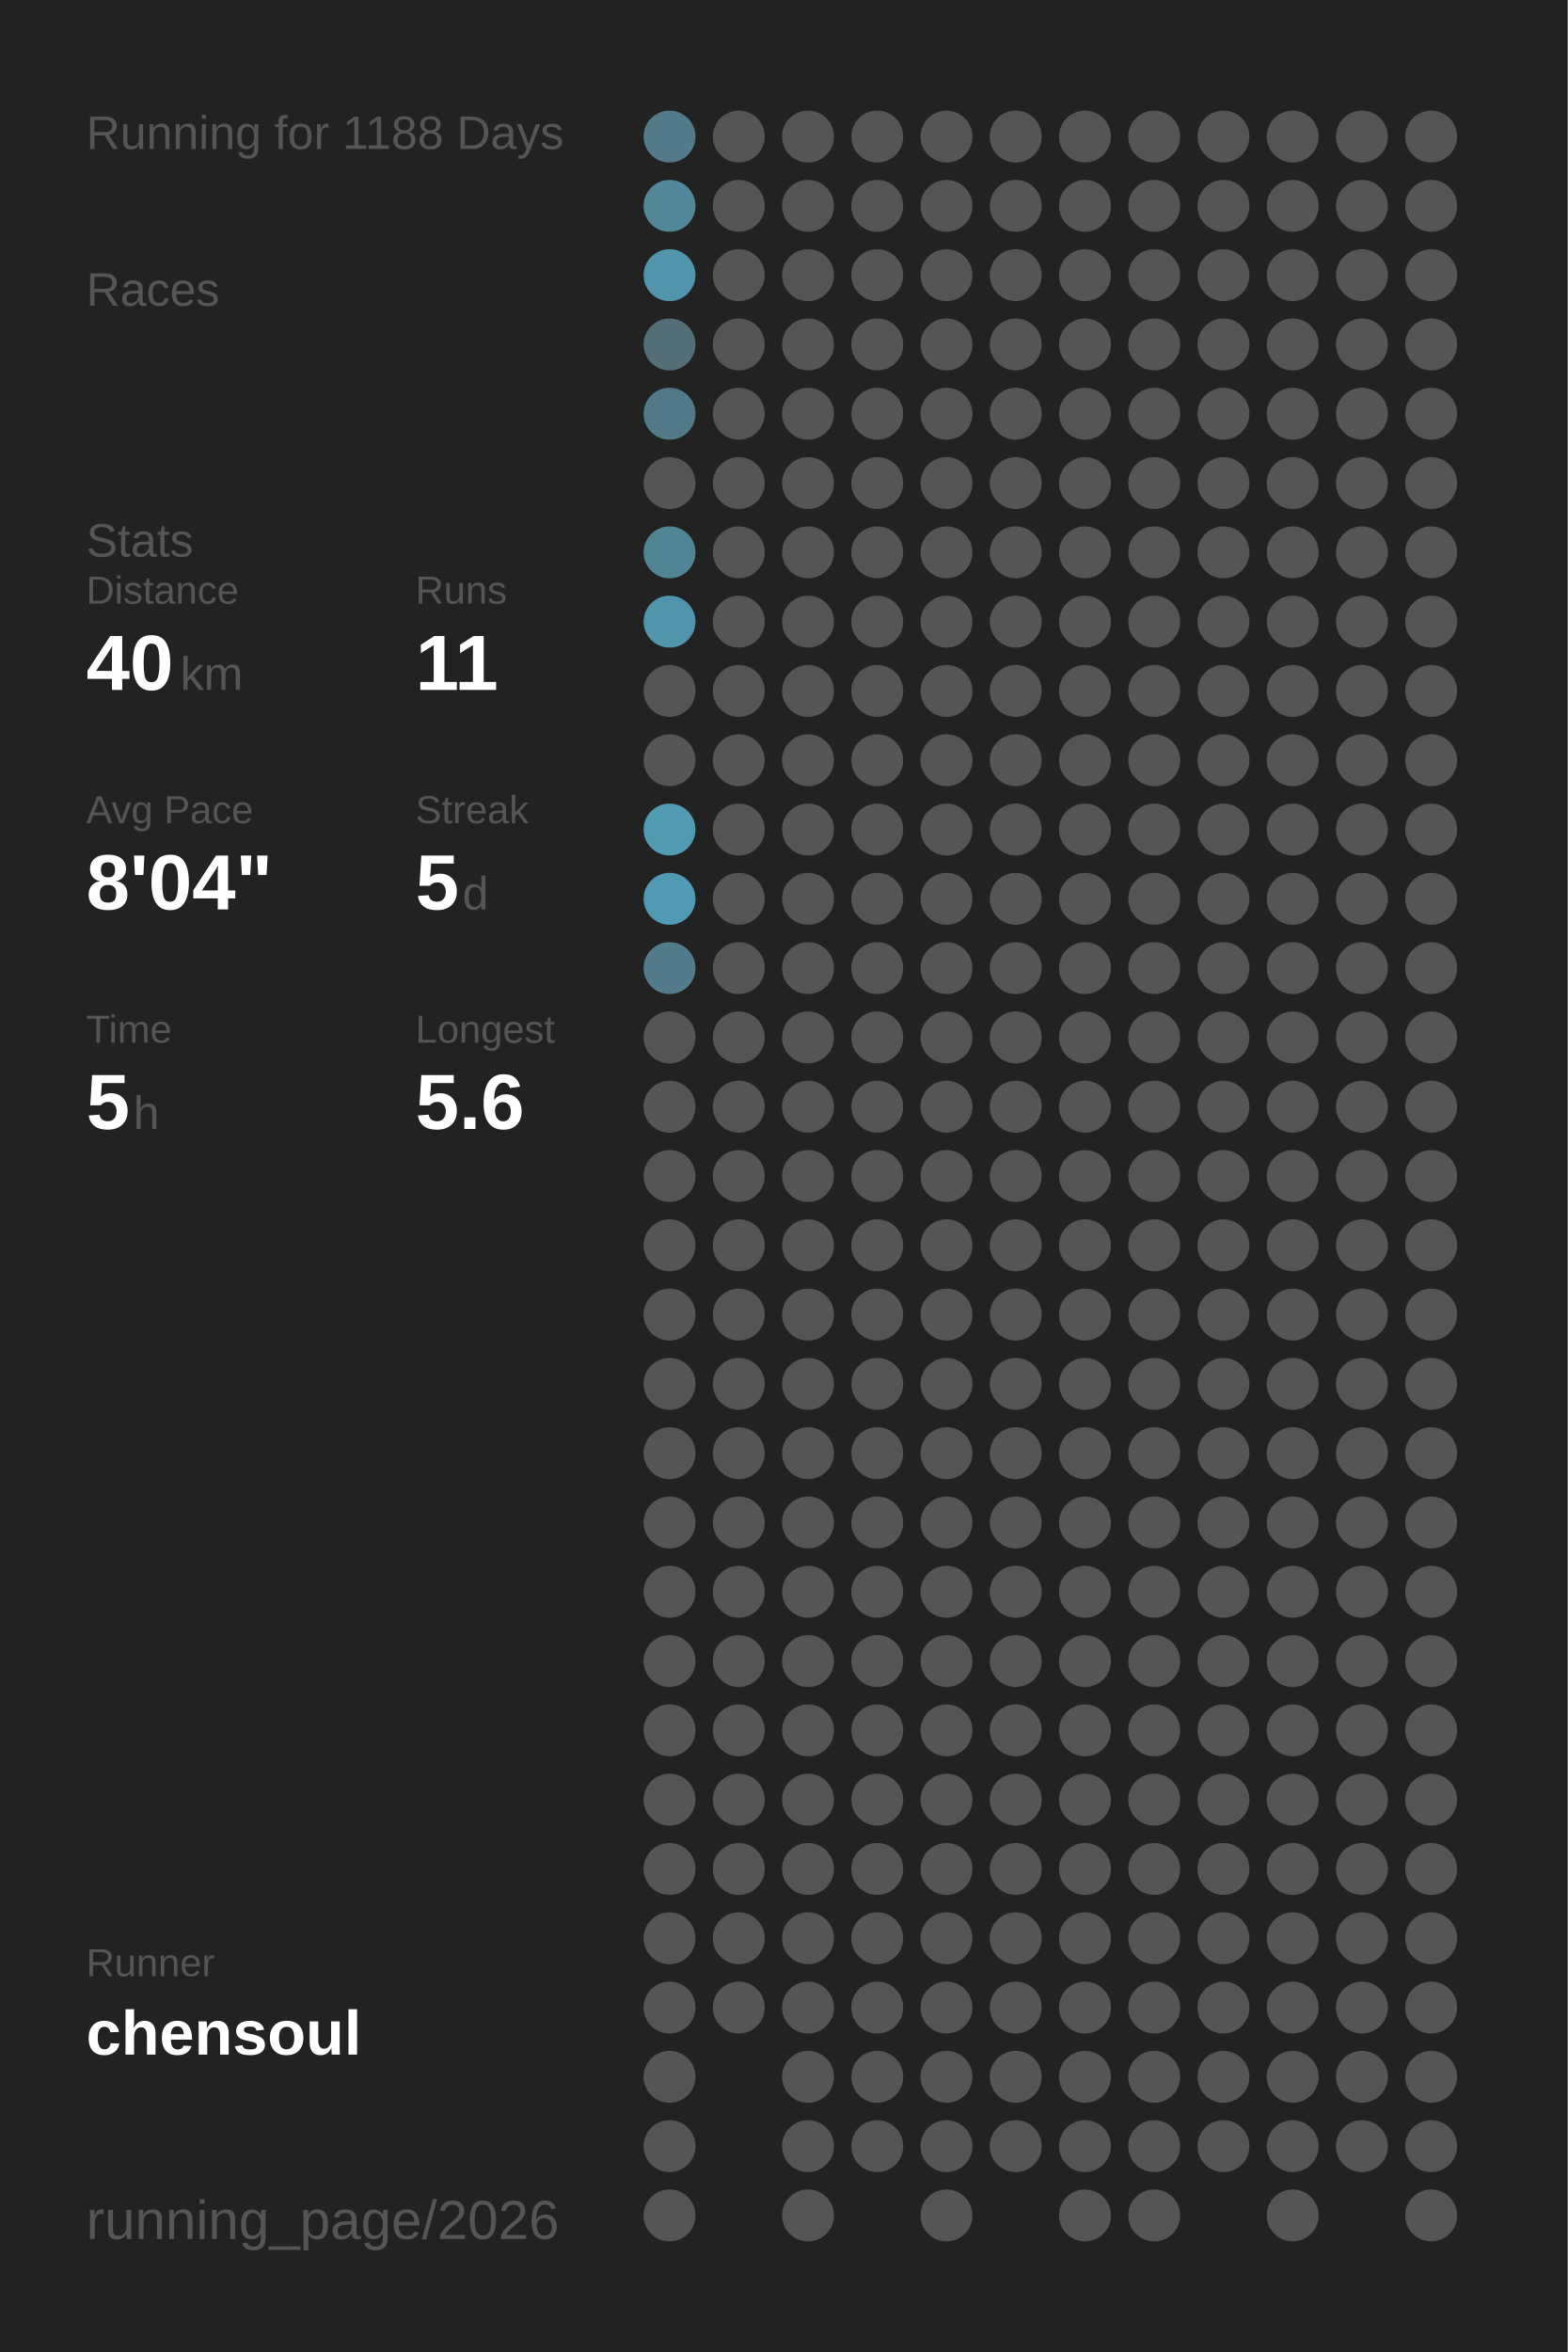
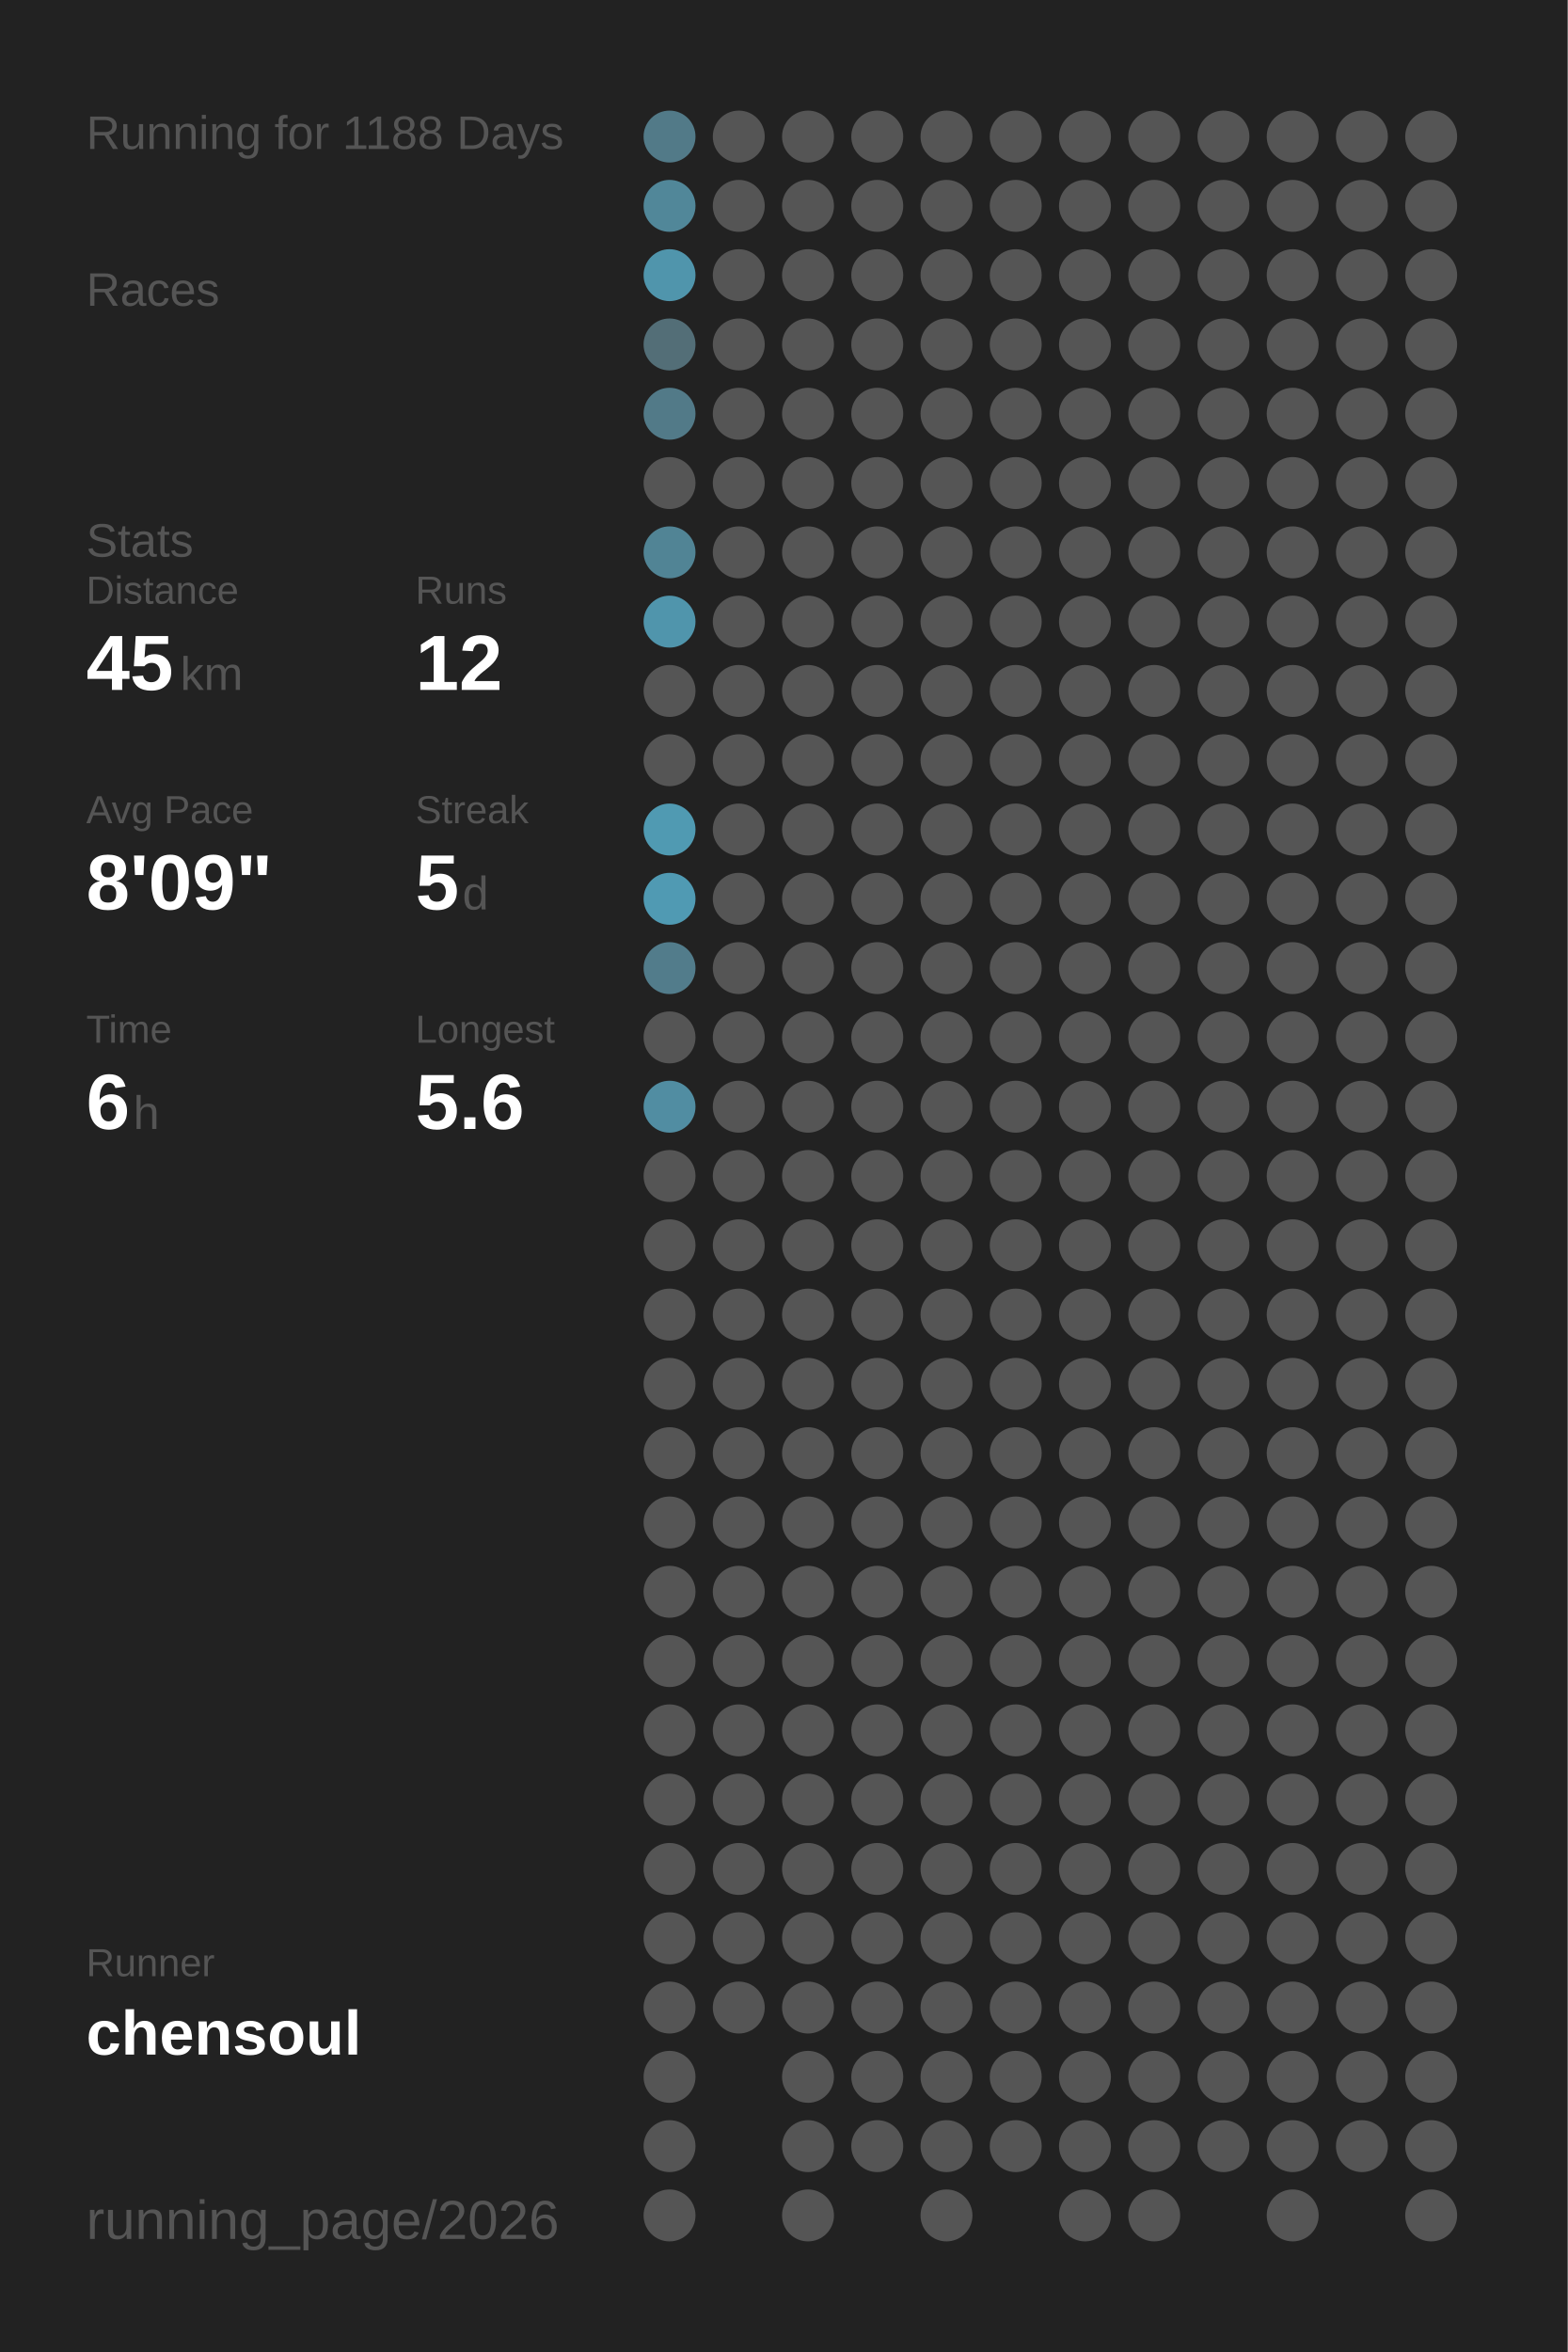
<svg xmlns="http://www.w3.org/2000/svg" baseProfile="full" height="300mm" version="1.1" viewBox="0,0,200,300" width="200mm">
  <defs />
  <rect fill="#222222" height="300" width="200" x="0" y="0" />
  <text fill="#555555" style="font-size:6px; font-family:Arial;" x="11" y="19">Running for 1188 Days</text>
  <text fill="#555555" style="font-size:6px; font-family:Arial;" x="11" y="39">Races</text>
  <text fill="#555555" style="font-size:6px; font-family:Arial;" x="11" y="71">Stats</text>
  <text fill="#555555" style="font-size:5px; font-family:Arial;" x="11" y="77">Distance</text>
-   <text fill="#FFFFFF" style="font-size:10px; font-family:Arial; font-weight:bold;" x="11" y="88">40</text>
+   <text fill="#FFFFFF" style="font-size:10px; font-family:Arial; font-weight:bold;" x="11" y="88">45</text>
  <text fill="#555555" style="font-size:6px; font-family:Arial;" x="23" y="88">km</text>
  <text fill="#555555" style="font-size:5px; font-family:Arial;" x="53" y="77">Runs</text>
-   <text fill="#FFFFFF" style="font-size:10px; font-family:Arial; font-weight:bold;" x="53" y="88">11</text>
+   <text fill="#FFFFFF" style="font-size:10px; font-family:Arial; font-weight:bold;" x="53" y="88">12</text>
  <text fill="#555555" style="font-size:5px; font-family:Arial;" x="11" y="105">Avg Pace</text>
-   <text fill="#FFFFFF" style="font-size:10px; font-family:Arial; font-weight:bold;" x="11" y="116">8'04"</text>
+   <text fill="#FFFFFF" style="font-size:10px; font-family:Arial; font-weight:bold;" x="11" y="116">8'09"</text>
  <text fill="#555555" style="font-size:5px; font-family:Arial;" x="53" y="105">Streak</text>
  <text fill="#FFFFFF" style="font-size:10px; font-family:Arial; font-weight:bold;" x="53" y="116">5</text>
  <text fill="#555555" style="font-size:6px; font-family:Arial;" x="59" y="116">d</text>
  <text fill="#555555" style="font-size:5px; font-family:Arial;" x="11" y="133">Time</text>
-   <text fill="#FFFFFF" style="font-size:10px; font-family:Arial; font-weight:bold;" x="11" y="144">5</text>
+   <text fill="#FFFFFF" style="font-size:10px; font-family:Arial; font-weight:bold;" x="11" y="144">6</text>
  <text fill="#555555" style="font-size:6px; font-family:Arial;" x="17" y="144">h</text>
  <text fill="#555555" style="font-size:5px; font-family:Arial;" x="53" y="133">Longest</text>
  <text fill="#FFFFFF" style="font-size:10px; font-family:Arial; font-weight:bold;" x="53" y="144">5.6</text>
  <text fill="#555555" style="font-size:5px; font-family:Arial;" x="11" y="252.065">Runner</text>
  <text fill="#FFFFFF" style="font-size:8px; font-family:Arial; font-weight:bold;" x="11" y="262.065">chensoul</text>
  <text fill="#555555" style="font-size:7px; font-family:Arial;" x="11" y="285.581">running_page/2026</text>
  <circle cx="85.417" cy="17.419" fill="#527a88" r="3.312" />
  <circle cx="85.417" cy="26.258" fill="#518799" r="3.312" />
  <circle cx="85.417" cy="35.097" fill="#5095ac" r="3.312" />
  <circle cx="85.417" cy="43.935" fill="#536e77" r="3.312" />
  <circle cx="85.417" cy="52.774" fill="#527a88" r="3.312" />
  <circle cx="85.417" cy="61.613" fill="#555555" r="3.312" />
  <circle cx="85.417" cy="70.452" fill="#518495" r="3.312" />
  <circle cx="85.417" cy="79.29" fill="#5095ac" r="3.312" />
  <circle cx="85.417" cy="88.129" fill="#555555" r="3.312" />
  <circle cx="85.417" cy="96.968" fill="#555555" r="3.312" />
  <circle cx="85.417" cy="105.806" fill="#509ab2" r="3.312" />
  <circle cx="85.417" cy="114.645" fill="#509ab3" r="3.312" />
  <circle cx="85.417" cy="123.484" fill="#527c8b" r="3.312" />
  <circle cx="85.417" cy="132.323" fill="#555555" r="3.312" />
-   <circle cx="85.417" cy="141.161" fill="#555555" r="3.312" />
+   <circle cx="85.417" cy="141.161" fill="#518da2" r="3.312" />
  <circle cx="85.417" cy="150" fill="#555555" r="3.312" />
  <circle cx="85.417" cy="158.839" fill="#555555" r="3.312" />
  <circle cx="85.417" cy="167.677" fill="#555555" r="3.312" />
  <circle cx="85.417" cy="176.516" fill="#555555" r="3.312" />
  <circle cx="85.417" cy="185.355" fill="#555555" r="3.312" />
  <circle cx="85.417" cy="194.194" fill="#555555" r="3.312" />
  <circle cx="85.417" cy="203.032" fill="#555555" r="3.312" />
  <circle cx="85.417" cy="211.871" fill="#555555" r="3.312" />
  <circle cx="85.417" cy="220.71" fill="#555555" r="3.312" />
  <circle cx="85.417" cy="229.548" fill="#555555" r="3.312" />
  <circle cx="85.417" cy="238.387" fill="#555555" r="3.312" />
  <circle cx="85.417" cy="247.226" fill="#555555" r="3.312" />
  <circle cx="85.417" cy="256.065" fill="#555555" r="3.312" />
  <circle cx="85.417" cy="264.903" fill="#555555" r="3.312" />
  <circle cx="85.417" cy="273.742" fill="#555555" r="3.312" />
  <circle cx="85.417" cy="282.581" fill="#555555" r="3.312" />
  <circle cx="94.25" cy="17.419" fill="#555555" r="3.312" />
  <circle cx="94.25" cy="26.258" fill="#555555" r="3.312" />
  <circle cx="94.25" cy="35.097" fill="#555555" r="3.312" />
  <circle cx="94.25" cy="43.935" fill="#555555" r="3.312" />
  <circle cx="94.25" cy="52.774" fill="#555555" r="3.312" />
  <circle cx="94.25" cy="61.613" fill="#555555" r="3.312" />
  <circle cx="94.25" cy="70.452" fill="#555555" r="3.312" />
  <circle cx="94.25" cy="79.29" fill="#555555" r="3.312" />
  <circle cx="94.25" cy="88.129" fill="#555555" r="3.312" />
  <circle cx="94.25" cy="96.968" fill="#555555" r="3.312" />
  <circle cx="94.25" cy="105.806" fill="#555555" r="3.312" />
  <circle cx="94.25" cy="114.645" fill="#555555" r="3.312" />
  <circle cx="94.25" cy="123.484" fill="#555555" r="3.312" />
  <circle cx="94.25" cy="132.323" fill="#555555" r="3.312" />
  <circle cx="94.25" cy="141.161" fill="#555555" r="3.312" />
  <circle cx="94.25" cy="150" fill="#555555" r="3.312" />
  <circle cx="94.25" cy="158.839" fill="#555555" r="3.312" />
  <circle cx="94.25" cy="167.677" fill="#555555" r="3.312" />
  <circle cx="94.25" cy="176.516" fill="#555555" r="3.312" />
  <circle cx="94.25" cy="185.355" fill="#555555" r="3.312" />
  <circle cx="94.25" cy="194.194" fill="#555555" r="3.312" />
  <circle cx="94.25" cy="203.032" fill="#555555" r="3.312" />
  <circle cx="94.25" cy="211.871" fill="#555555" r="3.312" />
  <circle cx="94.25" cy="220.71" fill="#555555" r="3.312" />
  <circle cx="94.25" cy="229.548" fill="#555555" r="3.312" />
  <circle cx="94.25" cy="238.387" fill="#555555" r="3.312" />
  <circle cx="94.25" cy="247.226" fill="#555555" r="3.312" />
  <circle cx="94.25" cy="256.065" fill="#555555" r="3.312" />
  <circle cx="103.083" cy="17.419" fill="#555555" r="3.312" />
  <circle cx="103.083" cy="26.258" fill="#555555" r="3.312" />
  <circle cx="103.083" cy="35.097" fill="#555555" r="3.312" />
  <circle cx="103.083" cy="43.935" fill="#555555" r="3.312" />
  <circle cx="103.083" cy="52.774" fill="#555555" r="3.312" />
  <circle cx="103.083" cy="61.613" fill="#555555" r="3.312" />
  <circle cx="103.083" cy="70.452" fill="#555555" r="3.312" />
  <circle cx="103.083" cy="79.29" fill="#555555" r="3.312" />
  <circle cx="103.083" cy="88.129" fill="#555555" r="3.312" />
  <circle cx="103.083" cy="96.968" fill="#555555" r="3.312" />
  <circle cx="103.083" cy="105.806" fill="#555555" r="3.312" />
  <circle cx="103.083" cy="114.645" fill="#555555" r="3.312" />
  <circle cx="103.083" cy="123.484" fill="#555555" r="3.312" />
  <circle cx="103.083" cy="132.323" fill="#555555" r="3.312" />
  <circle cx="103.083" cy="141.161" fill="#555555" r="3.312" />
  <circle cx="103.083" cy="150" fill="#555555" r="3.312" />
  <circle cx="103.083" cy="158.839" fill="#555555" r="3.312" />
  <circle cx="103.083" cy="167.677" fill="#555555" r="3.312" />
  <circle cx="103.083" cy="176.516" fill="#555555" r="3.312" />
  <circle cx="103.083" cy="185.355" fill="#555555" r="3.312" />
  <circle cx="103.083" cy="194.194" fill="#555555" r="3.312" />
  <circle cx="103.083" cy="203.032" fill="#555555" r="3.312" />
  <circle cx="103.083" cy="211.871" fill="#555555" r="3.312" />
  <circle cx="103.083" cy="220.71" fill="#555555" r="3.312" />
  <circle cx="103.083" cy="229.548" fill="#555555" r="3.312" />
  <circle cx="103.083" cy="238.387" fill="#555555" r="3.312" />
  <circle cx="103.083" cy="247.226" fill="#555555" r="3.312" />
  <circle cx="103.083" cy="256.065" fill="#555555" r="3.312" />
  <circle cx="103.083" cy="264.903" fill="#555555" r="3.312" />
  <circle cx="103.083" cy="273.742" fill="#555555" r="3.312" />
  <circle cx="103.083" cy="282.581" fill="#555555" r="3.312" />
  <circle cx="111.917" cy="17.419" fill="#555555" r="3.312" />
  <circle cx="111.917" cy="26.258" fill="#555555" r="3.312" />
  <circle cx="111.917" cy="35.097" fill="#555555" r="3.312" />
  <circle cx="111.917" cy="43.935" fill="#555555" r="3.312" />
  <circle cx="111.917" cy="52.774" fill="#555555" r="3.312" />
  <circle cx="111.917" cy="61.613" fill="#555555" r="3.312" />
  <circle cx="111.917" cy="70.452" fill="#555555" r="3.312" />
  <circle cx="111.917" cy="79.29" fill="#555555" r="3.312" />
  <circle cx="111.917" cy="88.129" fill="#555555" r="3.312" />
  <circle cx="111.917" cy="96.968" fill="#555555" r="3.312" />
  <circle cx="111.917" cy="105.806" fill="#555555" r="3.312" />
  <circle cx="111.917" cy="114.645" fill="#555555" r="3.312" />
  <circle cx="111.917" cy="123.484" fill="#555555" r="3.312" />
  <circle cx="111.917" cy="132.323" fill="#555555" r="3.312" />
  <circle cx="111.917" cy="141.161" fill="#555555" r="3.312" />
  <circle cx="111.917" cy="150" fill="#555555" r="3.312" />
  <circle cx="111.917" cy="158.839" fill="#555555" r="3.312" />
  <circle cx="111.917" cy="167.677" fill="#555555" r="3.312" />
  <circle cx="111.917" cy="176.516" fill="#555555" r="3.312" />
  <circle cx="111.917" cy="185.355" fill="#555555" r="3.312" />
  <circle cx="111.917" cy="194.194" fill="#555555" r="3.312" />
  <circle cx="111.917" cy="203.032" fill="#555555" r="3.312" />
  <circle cx="111.917" cy="211.871" fill="#555555" r="3.312" />
  <circle cx="111.917" cy="220.71" fill="#555555" r="3.312" />
  <circle cx="111.917" cy="229.548" fill="#555555" r="3.312" />
  <circle cx="111.917" cy="238.387" fill="#555555" r="3.312" />
  <circle cx="111.917" cy="247.226" fill="#555555" r="3.312" />
  <circle cx="111.917" cy="256.065" fill="#555555" r="3.312" />
  <circle cx="111.917" cy="264.903" fill="#555555" r="3.312" />
  <circle cx="111.917" cy="273.742" fill="#555555" r="3.312" />
  <circle cx="120.75" cy="17.419" fill="#555555" r="3.312" />
  <circle cx="120.75" cy="26.258" fill="#555555" r="3.312" />
  <circle cx="120.75" cy="35.097" fill="#555555" r="3.312" />
  <circle cx="120.75" cy="43.935" fill="#555555" r="3.312" />
  <circle cx="120.75" cy="52.774" fill="#555555" r="3.312" />
  <circle cx="120.75" cy="61.613" fill="#555555" r="3.312" />
  <circle cx="120.75" cy="70.452" fill="#555555" r="3.312" />
  <circle cx="120.75" cy="79.29" fill="#555555" r="3.312" />
  <circle cx="120.75" cy="88.129" fill="#555555" r="3.312" />
  <circle cx="120.75" cy="96.968" fill="#555555" r="3.312" />
  <circle cx="120.75" cy="105.806" fill="#555555" r="3.312" />
  <circle cx="120.75" cy="114.645" fill="#555555" r="3.312" />
  <circle cx="120.75" cy="123.484" fill="#555555" r="3.312" />
  <circle cx="120.75" cy="132.323" fill="#555555" r="3.312" />
  <circle cx="120.75" cy="141.161" fill="#555555" r="3.312" />
  <circle cx="120.75" cy="150" fill="#555555" r="3.312" />
  <circle cx="120.75" cy="158.839" fill="#555555" r="3.312" />
  <circle cx="120.75" cy="167.677" fill="#555555" r="3.312" />
  <circle cx="120.75" cy="176.516" fill="#555555" r="3.312" />
  <circle cx="120.75" cy="185.355" fill="#555555" r="3.312" />
  <circle cx="120.75" cy="194.194" fill="#555555" r="3.312" />
  <circle cx="120.75" cy="203.032" fill="#555555" r="3.312" />
  <circle cx="120.75" cy="211.871" fill="#555555" r="3.312" />
  <circle cx="120.75" cy="220.71" fill="#555555" r="3.312" />
  <circle cx="120.75" cy="229.548" fill="#555555" r="3.312" />
  <circle cx="120.75" cy="238.387" fill="#555555" r="3.312" />
  <circle cx="120.75" cy="247.226" fill="#555555" r="3.312" />
  <circle cx="120.75" cy="256.065" fill="#555555" r="3.312" />
  <circle cx="120.75" cy="264.903" fill="#555555" r="3.312" />
  <circle cx="120.75" cy="273.742" fill="#555555" r="3.312" />
  <circle cx="120.75" cy="282.581" fill="#555555" r="3.312" />
  <circle cx="129.583" cy="17.419" fill="#555555" r="3.312" />
  <circle cx="129.583" cy="26.258" fill="#555555" r="3.312" />
  <circle cx="129.583" cy="35.097" fill="#555555" r="3.312" />
  <circle cx="129.583" cy="43.935" fill="#555555" r="3.312" />
  <circle cx="129.583" cy="52.774" fill="#555555" r="3.312" />
  <circle cx="129.583" cy="61.613" fill="#555555" r="3.312" />
  <circle cx="129.583" cy="70.452" fill="#555555" r="3.312" />
  <circle cx="129.583" cy="79.29" fill="#555555" r="3.312" />
  <circle cx="129.583" cy="88.129" fill="#555555" r="3.312" />
  <circle cx="129.583" cy="96.968" fill="#555555" r="3.312" />
  <circle cx="129.583" cy="105.806" fill="#555555" r="3.312" />
  <circle cx="129.583" cy="114.645" fill="#555555" r="3.312" />
  <circle cx="129.583" cy="123.484" fill="#555555" r="3.312" />
  <circle cx="129.583" cy="132.323" fill="#555555" r="3.312" />
  <circle cx="129.583" cy="141.161" fill="#555555" r="3.312" />
  <circle cx="129.583" cy="150" fill="#555555" r="3.312" />
  <circle cx="129.583" cy="158.839" fill="#555555" r="3.312" />
  <circle cx="129.583" cy="167.677" fill="#555555" r="3.312" />
  <circle cx="129.583" cy="176.516" fill="#555555" r="3.312" />
  <circle cx="129.583" cy="185.355" fill="#555555" r="3.312" />
  <circle cx="129.583" cy="194.194" fill="#555555" r="3.312" />
  <circle cx="129.583" cy="203.032" fill="#555555" r="3.312" />
  <circle cx="129.583" cy="211.871" fill="#555555" r="3.312" />
  <circle cx="129.583" cy="220.71" fill="#555555" r="3.312" />
  <circle cx="129.583" cy="229.548" fill="#555555" r="3.312" />
  <circle cx="129.583" cy="238.387" fill="#555555" r="3.312" />
  <circle cx="129.583" cy="247.226" fill="#555555" r="3.312" />
  <circle cx="129.583" cy="256.065" fill="#555555" r="3.312" />
  <circle cx="129.583" cy="264.903" fill="#555555" r="3.312" />
  <circle cx="129.583" cy="273.742" fill="#555555" r="3.312" />
  <circle cx="138.417" cy="17.419" fill="#555555" r="3.312" />
  <circle cx="138.417" cy="26.258" fill="#555555" r="3.312" />
  <circle cx="138.417" cy="35.097" fill="#555555" r="3.312" />
  <circle cx="138.417" cy="43.935" fill="#555555" r="3.312" />
  <circle cx="138.417" cy="52.774" fill="#555555" r="3.312" />
  <circle cx="138.417" cy="61.613" fill="#555555" r="3.312" />
  <circle cx="138.417" cy="70.452" fill="#555555" r="3.312" />
  <circle cx="138.417" cy="79.29" fill="#555555" r="3.312" />
  <circle cx="138.417" cy="88.129" fill="#555555" r="3.312" />
  <circle cx="138.417" cy="96.968" fill="#555555" r="3.312" />
  <circle cx="138.417" cy="105.806" fill="#555555" r="3.312" />
  <circle cx="138.417" cy="114.645" fill="#555555" r="3.312" />
  <circle cx="138.417" cy="123.484" fill="#555555" r="3.312" />
  <circle cx="138.417" cy="132.323" fill="#555555" r="3.312" />
  <circle cx="138.417" cy="141.161" fill="#555555" r="3.312" />
  <circle cx="138.417" cy="150" fill="#555555" r="3.312" />
  <circle cx="138.417" cy="158.839" fill="#555555" r="3.312" />
  <circle cx="138.417" cy="167.677" fill="#555555" r="3.312" />
  <circle cx="138.417" cy="176.516" fill="#555555" r="3.312" />
  <circle cx="138.417" cy="185.355" fill="#555555" r="3.312" />
  <circle cx="138.417" cy="194.194" fill="#555555" r="3.312" />
  <circle cx="138.417" cy="203.032" fill="#555555" r="3.312" />
  <circle cx="138.417" cy="211.871" fill="#555555" r="3.312" />
  <circle cx="138.417" cy="220.71" fill="#555555" r="3.312" />
  <circle cx="138.417" cy="229.548" fill="#555555" r="3.312" />
  <circle cx="138.417" cy="238.387" fill="#555555" r="3.312" />
  <circle cx="138.417" cy="247.226" fill="#555555" r="3.312" />
  <circle cx="138.417" cy="256.065" fill="#555555" r="3.312" />
  <circle cx="138.417" cy="264.903" fill="#555555" r="3.312" />
  <circle cx="138.417" cy="273.742" fill="#555555" r="3.312" />
  <circle cx="138.417" cy="282.581" fill="#555555" r="3.312" />
  <circle cx="147.25" cy="17.419" fill="#555555" r="3.312" />
  <circle cx="147.25" cy="26.258" fill="#555555" r="3.312" />
  <circle cx="147.25" cy="35.097" fill="#555555" r="3.312" />
  <circle cx="147.25" cy="43.935" fill="#555555" r="3.312" />
  <circle cx="147.25" cy="52.774" fill="#555555" r="3.312" />
  <circle cx="147.25" cy="61.613" fill="#555555" r="3.312" />
  <circle cx="147.25" cy="70.452" fill="#555555" r="3.312" />
  <circle cx="147.25" cy="79.29" fill="#555555" r="3.312" />
  <circle cx="147.25" cy="88.129" fill="#555555" r="3.312" />
  <circle cx="147.25" cy="96.968" fill="#555555" r="3.312" />
  <circle cx="147.25" cy="105.806" fill="#555555" r="3.312" />
  <circle cx="147.25" cy="114.645" fill="#555555" r="3.312" />
  <circle cx="147.25" cy="123.484" fill="#555555" r="3.312" />
  <circle cx="147.25" cy="132.323" fill="#555555" r="3.312" />
  <circle cx="147.25" cy="141.161" fill="#555555" r="3.312" />
  <circle cx="147.25" cy="150" fill="#555555" r="3.312" />
  <circle cx="147.25" cy="158.839" fill="#555555" r="3.312" />
  <circle cx="147.25" cy="167.677" fill="#555555" r="3.312" />
  <circle cx="147.25" cy="176.516" fill="#555555" r="3.312" />
  <circle cx="147.25" cy="185.355" fill="#555555" r="3.312" />
  <circle cx="147.25" cy="194.194" fill="#555555" r="3.312" />
  <circle cx="147.25" cy="203.032" fill="#555555" r="3.312" />
  <circle cx="147.25" cy="211.871" fill="#555555" r="3.312" />
  <circle cx="147.25" cy="220.71" fill="#555555" r="3.312" />
  <circle cx="147.25" cy="229.548" fill="#555555" r="3.312" />
  <circle cx="147.25" cy="238.387" fill="#555555" r="3.312" />
  <circle cx="147.25" cy="247.226" fill="#555555" r="3.312" />
  <circle cx="147.25" cy="256.065" fill="#555555" r="3.312" />
  <circle cx="147.25" cy="264.903" fill="#555555" r="3.312" />
  <circle cx="147.25" cy="273.742" fill="#555555" r="3.312" />
  <circle cx="147.25" cy="282.581" fill="#555555" r="3.312" />
  <circle cx="156.083" cy="17.419" fill="#555555" r="3.312" />
  <circle cx="156.083" cy="26.258" fill="#555555" r="3.312" />
  <circle cx="156.083" cy="35.097" fill="#555555" r="3.312" />
  <circle cx="156.083" cy="43.935" fill="#555555" r="3.312" />
  <circle cx="156.083" cy="52.774" fill="#555555" r="3.312" />
  <circle cx="156.083" cy="61.613" fill="#555555" r="3.312" />
  <circle cx="156.083" cy="70.452" fill="#555555" r="3.312" />
  <circle cx="156.083" cy="79.29" fill="#555555" r="3.312" />
  <circle cx="156.083" cy="88.129" fill="#555555" r="3.312" />
  <circle cx="156.083" cy="96.968" fill="#555555" r="3.312" />
  <circle cx="156.083" cy="105.806" fill="#555555" r="3.312" />
  <circle cx="156.083" cy="114.645" fill="#555555" r="3.312" />
  <circle cx="156.083" cy="123.484" fill="#555555" r="3.312" />
  <circle cx="156.083" cy="132.323" fill="#555555" r="3.312" />
  <circle cx="156.083" cy="141.161" fill="#555555" r="3.312" />
  <circle cx="156.083" cy="150" fill="#555555" r="3.312" />
  <circle cx="156.083" cy="158.839" fill="#555555" r="3.312" />
  <circle cx="156.083" cy="167.677" fill="#555555" r="3.312" />
  <circle cx="156.083" cy="176.516" fill="#555555" r="3.312" />
  <circle cx="156.083" cy="185.355" fill="#555555" r="3.312" />
  <circle cx="156.083" cy="194.194" fill="#555555" r="3.312" />
  <circle cx="156.083" cy="203.032" fill="#555555" r="3.312" />
  <circle cx="156.083" cy="211.871" fill="#555555" r="3.312" />
  <circle cx="156.083" cy="220.71" fill="#555555" r="3.312" />
  <circle cx="156.083" cy="229.548" fill="#555555" r="3.312" />
  <circle cx="156.083" cy="238.387" fill="#555555" r="3.312" />
  <circle cx="156.083" cy="247.226" fill="#555555" r="3.312" />
  <circle cx="156.083" cy="256.065" fill="#555555" r="3.312" />
  <circle cx="156.083" cy="264.903" fill="#555555" r="3.312" />
  <circle cx="156.083" cy="273.742" fill="#555555" r="3.312" />
  <circle cx="164.917" cy="17.419" fill="#555555" r="3.312" />
  <circle cx="164.917" cy="26.258" fill="#555555" r="3.312" />
  <circle cx="164.917" cy="35.097" fill="#555555" r="3.312" />
  <circle cx="164.917" cy="43.935" fill="#555555" r="3.312" />
  <circle cx="164.917" cy="52.774" fill="#555555" r="3.312" />
  <circle cx="164.917" cy="61.613" fill="#555555" r="3.312" />
  <circle cx="164.917" cy="70.452" fill="#555555" r="3.312" />
  <circle cx="164.917" cy="79.29" fill="#555555" r="3.312" />
  <circle cx="164.917" cy="88.129" fill="#555555" r="3.312" />
  <circle cx="164.917" cy="96.968" fill="#555555" r="3.312" />
  <circle cx="164.917" cy="105.806" fill="#555555" r="3.312" />
  <circle cx="164.917" cy="114.645" fill="#555555" r="3.312" />
  <circle cx="164.917" cy="123.484" fill="#555555" r="3.312" />
  <circle cx="164.917" cy="132.323" fill="#555555" r="3.312" />
  <circle cx="164.917" cy="141.161" fill="#555555" r="3.312" />
  <circle cx="164.917" cy="150" fill="#555555" r="3.312" />
  <circle cx="164.917" cy="158.839" fill="#555555" r="3.312" />
  <circle cx="164.917" cy="167.677" fill="#555555" r="3.312" />
  <circle cx="164.917" cy="176.516" fill="#555555" r="3.312" />
  <circle cx="164.917" cy="185.355" fill="#555555" r="3.312" />
  <circle cx="164.917" cy="194.194" fill="#555555" r="3.312" />
  <circle cx="164.917" cy="203.032" fill="#555555" r="3.312" />
  <circle cx="164.917" cy="211.871" fill="#555555" r="3.312" />
  <circle cx="164.917" cy="220.71" fill="#555555" r="3.312" />
  <circle cx="164.917" cy="229.548" fill="#555555" r="3.312" />
  <circle cx="164.917" cy="238.387" fill="#555555" r="3.312" />
  <circle cx="164.917" cy="247.226" fill="#555555" r="3.312" />
  <circle cx="164.917" cy="256.065" fill="#555555" r="3.312" />
  <circle cx="164.917" cy="264.903" fill="#555555" r="3.312" />
  <circle cx="164.917" cy="273.742" fill="#555555" r="3.312" />
  <circle cx="164.917" cy="282.581" fill="#555555" r="3.312" />
  <circle cx="173.75" cy="17.419" fill="#555555" r="3.312" />
  <circle cx="173.75" cy="26.258" fill="#555555" r="3.312" />
  <circle cx="173.75" cy="35.097" fill="#555555" r="3.312" />
  <circle cx="173.75" cy="43.935" fill="#555555" r="3.312" />
  <circle cx="173.75" cy="52.774" fill="#555555" r="3.312" />
  <circle cx="173.75" cy="61.613" fill="#555555" r="3.312" />
  <circle cx="173.75" cy="70.452" fill="#555555" r="3.312" />
  <circle cx="173.75" cy="79.29" fill="#555555" r="3.312" />
  <circle cx="173.75" cy="88.129" fill="#555555" r="3.312" />
  <circle cx="173.75" cy="96.968" fill="#555555" r="3.312" />
  <circle cx="173.75" cy="105.806" fill="#555555" r="3.312" />
  <circle cx="173.75" cy="114.645" fill="#555555" r="3.312" />
  <circle cx="173.75" cy="123.484" fill="#555555" r="3.312" />
  <circle cx="173.75" cy="132.323" fill="#555555" r="3.312" />
  <circle cx="173.75" cy="141.161" fill="#555555" r="3.312" />
  <circle cx="173.75" cy="150" fill="#555555" r="3.312" />
  <circle cx="173.75" cy="158.839" fill="#555555" r="3.312" />
  <circle cx="173.75" cy="167.677" fill="#555555" r="3.312" />
  <circle cx="173.75" cy="176.516" fill="#555555" r="3.312" />
  <circle cx="173.75" cy="185.355" fill="#555555" r="3.312" />
  <circle cx="173.75" cy="194.194" fill="#555555" r="3.312" />
  <circle cx="173.75" cy="203.032" fill="#555555" r="3.312" />
  <circle cx="173.75" cy="211.871" fill="#555555" r="3.312" />
  <circle cx="173.75" cy="220.71" fill="#555555" r="3.312" />
  <circle cx="173.75" cy="229.548" fill="#555555" r="3.312" />
  <circle cx="173.75" cy="238.387" fill="#555555" r="3.312" />
  <circle cx="173.75" cy="247.226" fill="#555555" r="3.312" />
  <circle cx="173.75" cy="256.065" fill="#555555" r="3.312" />
  <circle cx="173.75" cy="264.903" fill="#555555" r="3.312" />
  <circle cx="173.75" cy="273.742" fill="#555555" r="3.312" />
  <circle cx="182.583" cy="17.419" fill="#555555" r="3.312" />
  <circle cx="182.583" cy="26.258" fill="#555555" r="3.312" />
  <circle cx="182.583" cy="35.097" fill="#555555" r="3.312" />
  <circle cx="182.583" cy="43.935" fill="#555555" r="3.312" />
  <circle cx="182.583" cy="52.774" fill="#555555" r="3.312" />
  <circle cx="182.583" cy="61.613" fill="#555555" r="3.312" />
  <circle cx="182.583" cy="70.452" fill="#555555" r="3.312" />
  <circle cx="182.583" cy="79.29" fill="#555555" r="3.312" />
  <circle cx="182.583" cy="88.129" fill="#555555" r="3.312" />
  <circle cx="182.583" cy="96.968" fill="#555555" r="3.312" />
  <circle cx="182.583" cy="105.806" fill="#555555" r="3.312" />
  <circle cx="182.583" cy="114.645" fill="#555555" r="3.312" />
  <circle cx="182.583" cy="123.484" fill="#555555" r="3.312" />
  <circle cx="182.583" cy="132.323" fill="#555555" r="3.312" />
  <circle cx="182.583" cy="141.161" fill="#555555" r="3.312" />
  <circle cx="182.583" cy="150" fill="#555555" r="3.312" />
  <circle cx="182.583" cy="158.839" fill="#555555" r="3.312" />
  <circle cx="182.583" cy="167.677" fill="#555555" r="3.312" />
  <circle cx="182.583" cy="176.516" fill="#555555" r="3.312" />
  <circle cx="182.583" cy="185.355" fill="#555555" r="3.312" />
  <circle cx="182.583" cy="194.194" fill="#555555" r="3.312" />
  <circle cx="182.583" cy="203.032" fill="#555555" r="3.312" />
  <circle cx="182.583" cy="211.871" fill="#555555" r="3.312" />
  <circle cx="182.583" cy="220.71" fill="#555555" r="3.312" />
  <circle cx="182.583" cy="229.548" fill="#555555" r="3.312" />
  <circle cx="182.583" cy="238.387" fill="#555555" r="3.312" />
  <circle cx="182.583" cy="247.226" fill="#555555" r="3.312" />
  <circle cx="182.583" cy="256.065" fill="#555555" r="3.312" />
  <circle cx="182.583" cy="264.903" fill="#555555" r="3.312" />
  <circle cx="182.583" cy="273.742" fill="#555555" r="3.312" />
  <circle cx="182.583" cy="282.581" fill="#555555" r="3.312" />
</svg>
